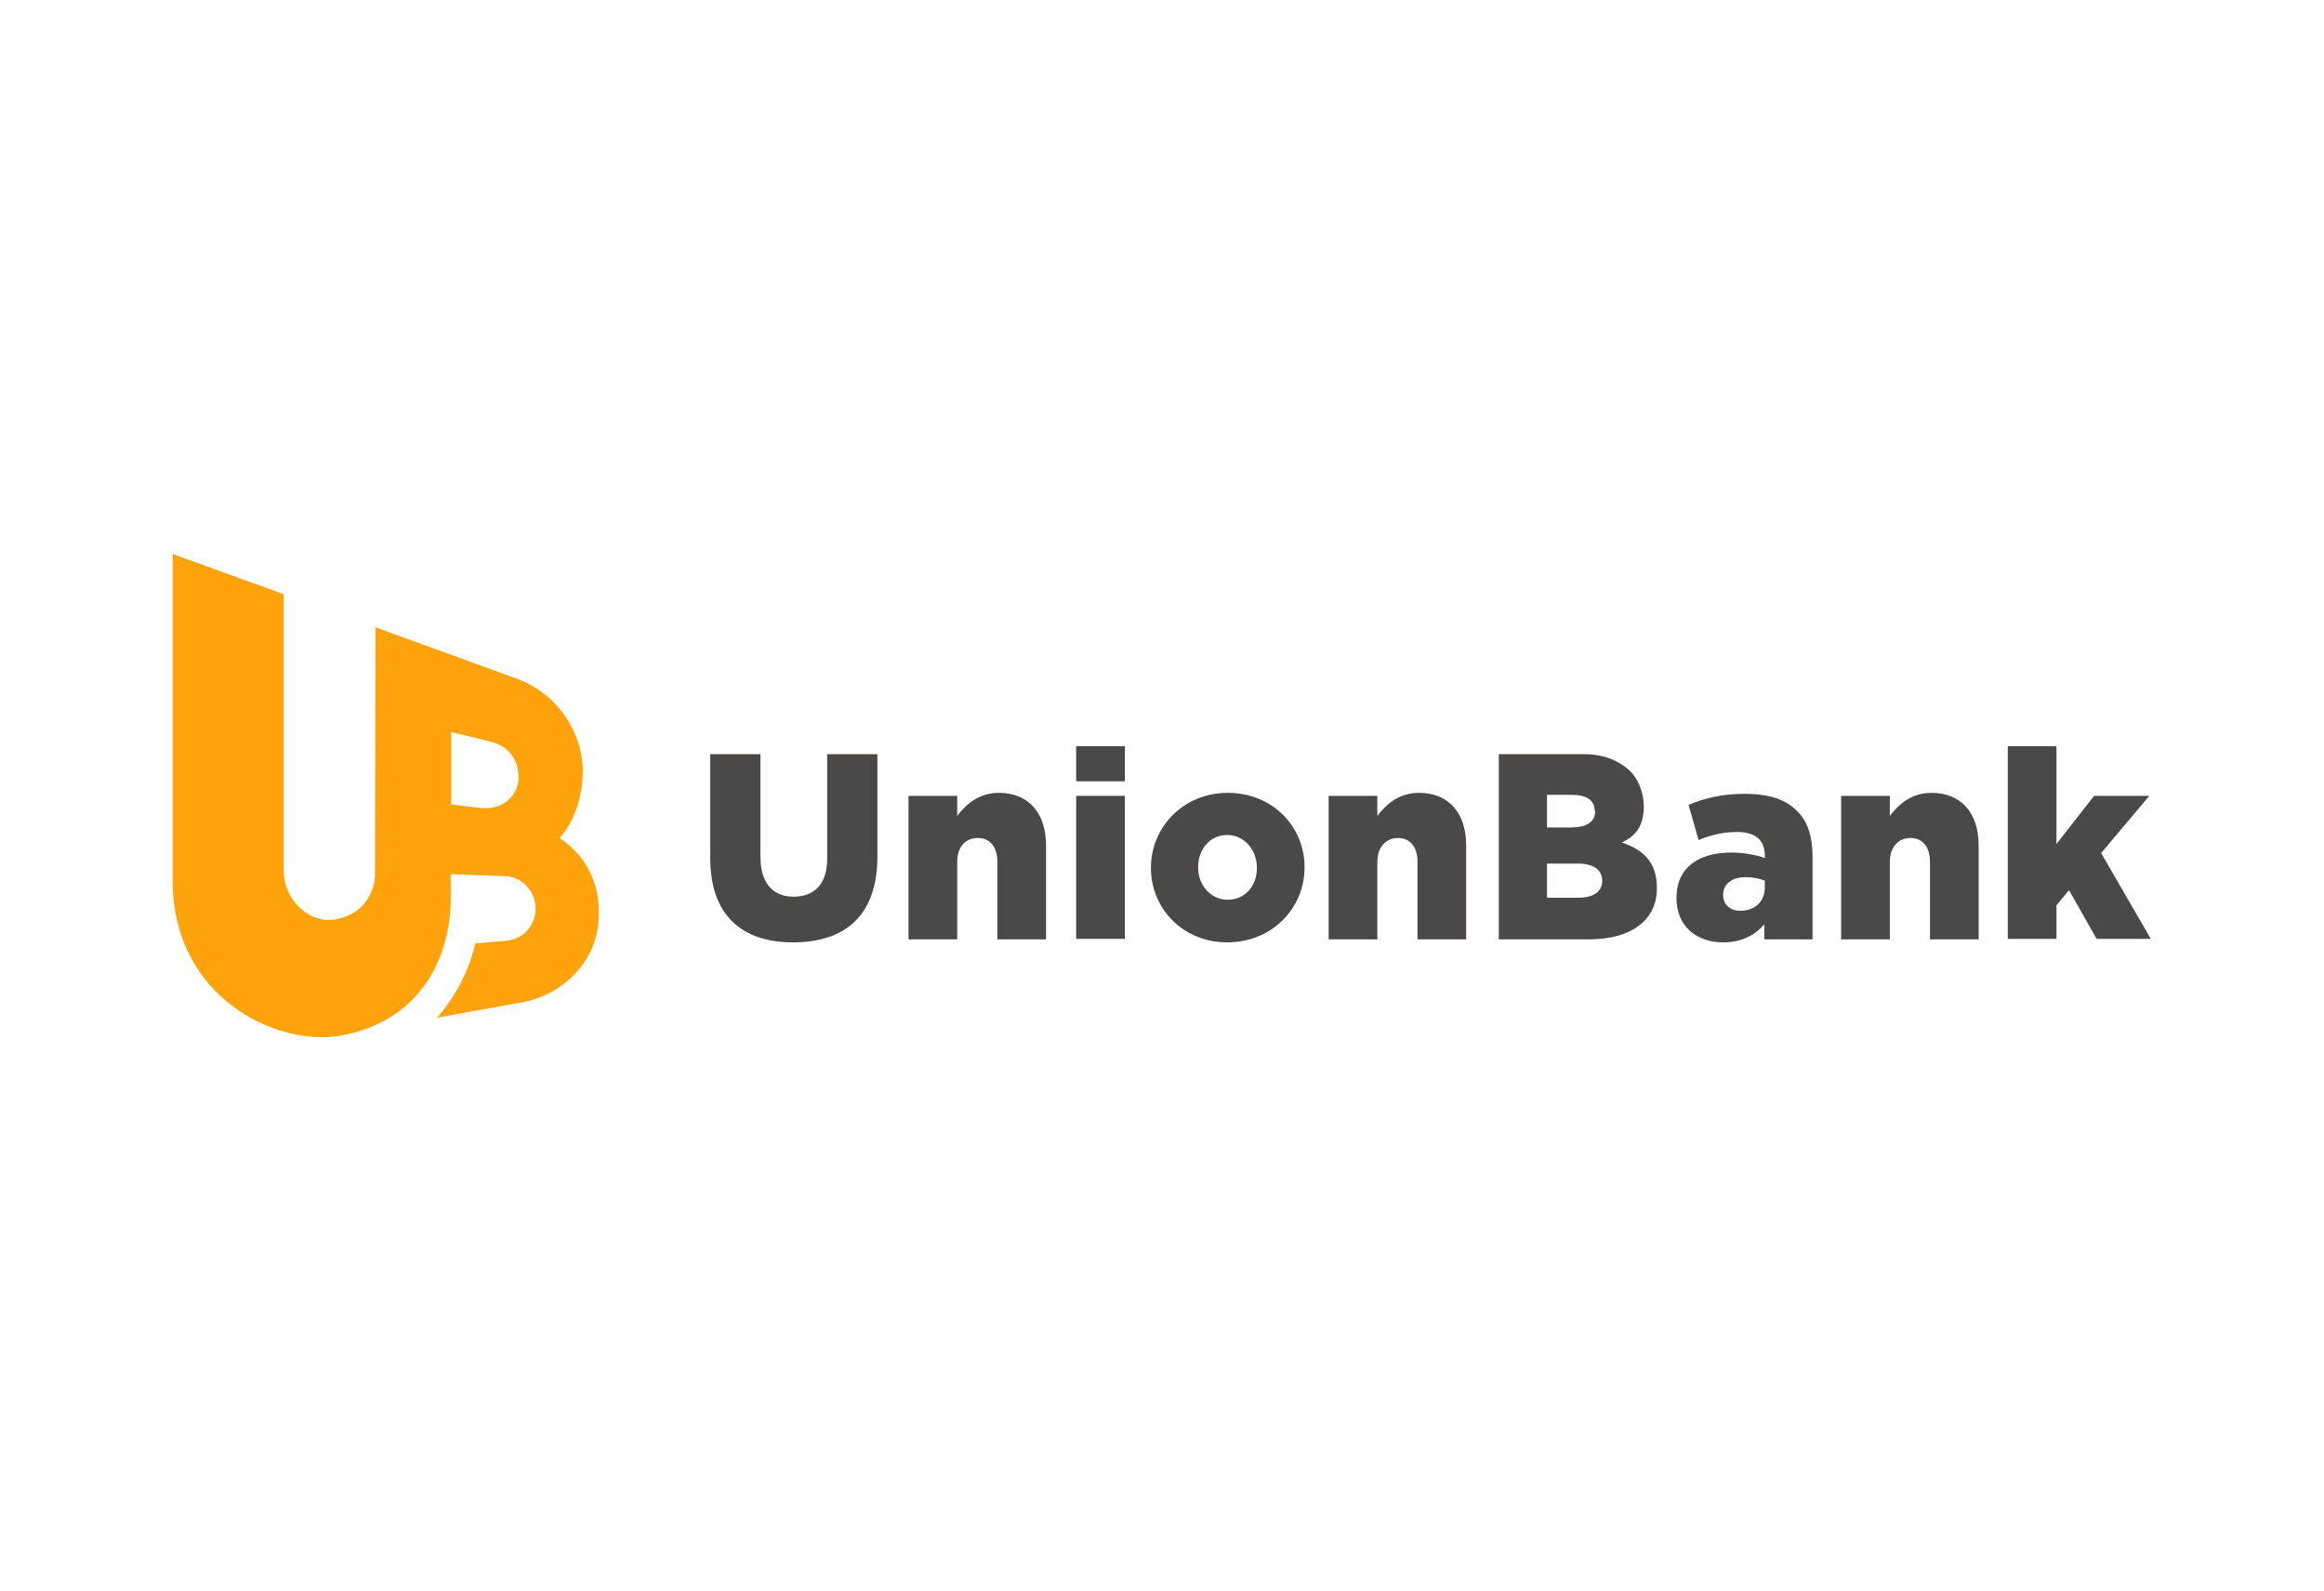
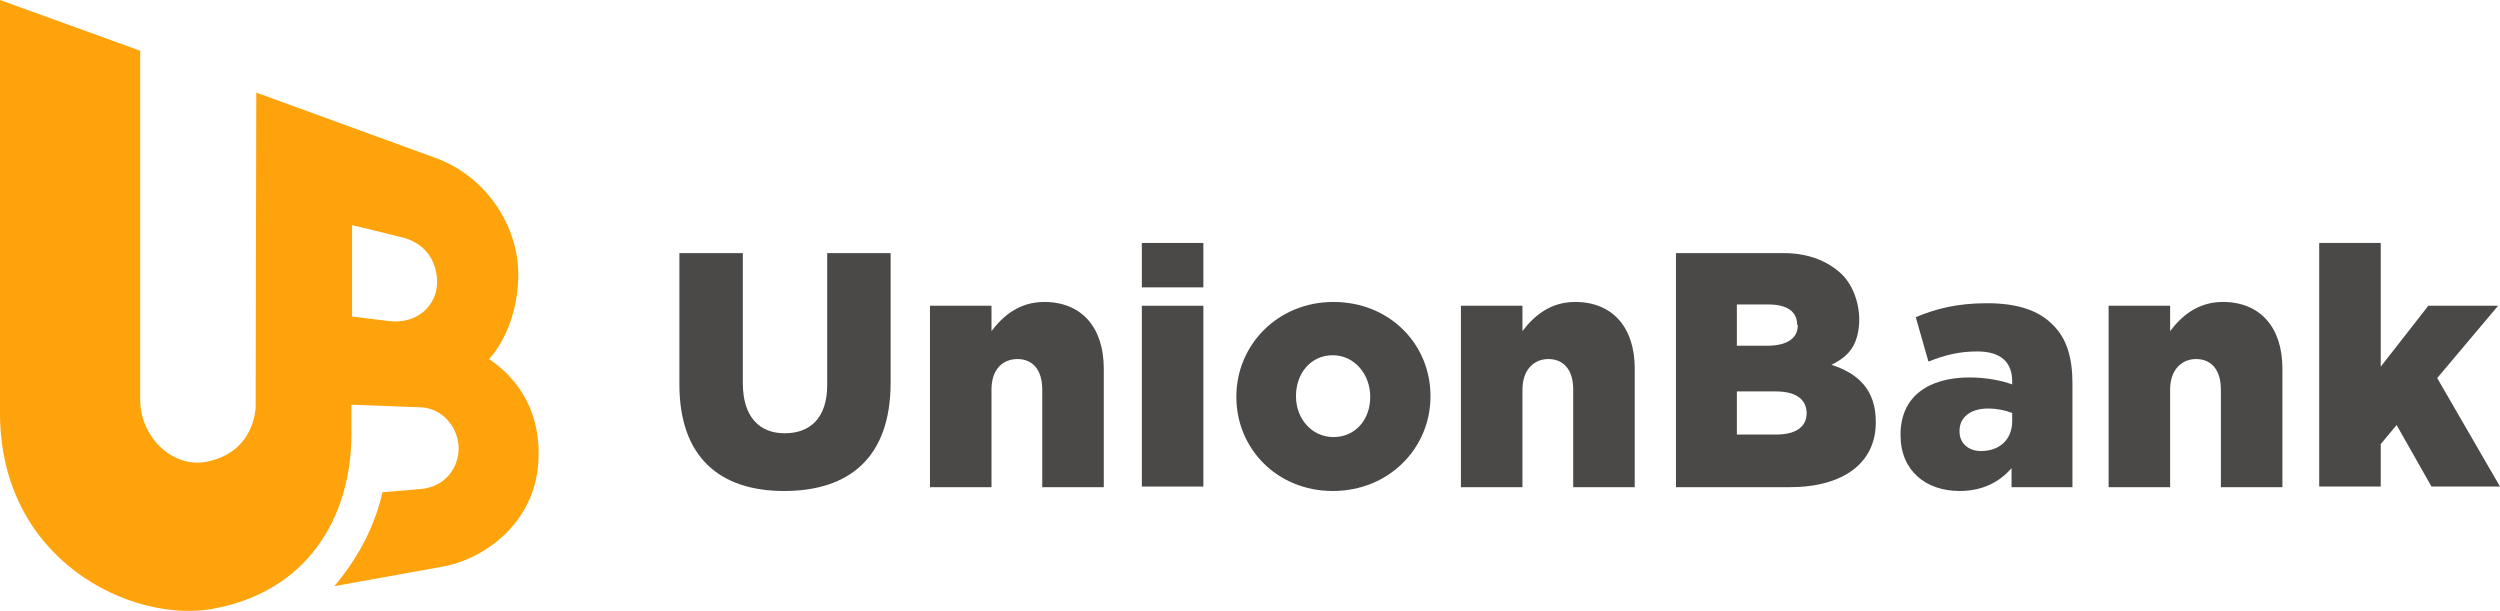
- <svg xmlns="http://www.w3.org/2000/svg" version="1.0" id="Layer_1" x="0px" y="0px" viewBox="0 0 463 317" style="enable-background:new 0 0 463 317;" xml:space="preserve">
+ <svg xmlns="http://www.w3.org/2000/svg" version="1.0" id="Layer_1" x="0px" y="0px" style="enable-background:new 0 0 463 317;" xml:space="preserve" viewBox="34.4 110.4 394.1 96.3">
  <style type="text/css">
	.st0{fill:#4B4948;}
	.st1{fill:#FEA30B;}
</style>
  <g>
    <path class="st0" d="M141.5,171v-20.7h10v20.5c0,5.3,2.6,7.9,6.6,7.9c4,0,6.7-2.4,6.7-7.6v-20.8h10v20.4c0,11.9-6.6,17.1-16.8,17.1   C147.9,187.8,141.5,182.5,141.5,171" />
    <path class="st0" d="M181,158.6h9.7v4c1.8-2.4,4.4-4.6,8.3-4.6c5.9,0,9.4,4,9.4,10.5v18.7h-9.7v-15.4c0-3.2-1.6-4.8-3.9-4.8   c-2.4,0-4.1,1.7-4.1,4.8v15.4H181V158.6z" />
    <path class="st0" d="M250.4,173v-0.1c0-3.5-2.5-6.5-5.9-6.5c-3.5,0-5.8,2.9-5.8,6.4v0.1c0,3.5,2.5,6.4,5.9,6.4   C248.1,179.3,250.4,176.5,250.4,173 M229.3,173v-0.1c0-8.1,6.5-14.9,15.3-14.9c8.9,0,15.3,6.7,15.3,14.8v0.1   c0,8.1-6.5,14.9-15.4,14.9C235.7,187.8,229.3,181.1,229.3,173" />
    <path class="st0" d="M264.7,158.6h9.7v4c1.8-2.4,4.4-4.6,8.3-4.6c5.9,0,9.4,4,9.4,10.5v18.7h-9.7v-15.4c0-3.2-1.6-4.8-3.9-4.8   s-4.1,1.7-4.1,4.8v15.4h-9.7V158.6z" />
    <path class="st0" d="M314.3,172.1h-6.1v6.8h6.2c3.1,0,4.8-1.2,4.8-3.4v-0.1C319.1,173.4,317.6,172.1,314.3,172.1 M317.7,161.6   c0-2.1-1.6-3.2-4.5-3.2h-5v6.5h4.8c3,0,4.8-1.1,4.8-3.2V161.6z M298.5,150.3h17.1c3.8,0,6.8,1.2,9,3.2c2.5,2.3,3.7,7,2.3,10.7   c-0.7,1.8-2.1,2.9-3.8,3.7c4.3,1.4,7,4,7,9v0.1c0,6.3-5,10.2-13.6,10.2h-17.9V150.3z" />
    <path class="st0" d="M351.6,176.8v-1.3c-1-0.4-2.4-0.7-3.8-0.7c-2.8,0-4.5,1.4-4.5,3.5v0.1c0,1.9,1.4,3.1,3.4,3.1   C349.6,181.5,351.6,179.7,351.6,176.8 M334,179v-0.1c0-6,4.4-9,10.9-9c2.6,0,5.1,0.5,6.7,1.1v-0.5c0-3-1.8-4.7-5.5-4.7   c-2.9,0-5.2,0.6-7.7,1.6l-2-7c3.1-1.3,6.5-2.2,11.2-2.2c5,0,8.3,1.2,10.5,3.5c2.1,2.1,3,5.1,3,9.1v16.4h-9.6v-3   c-1.9,2.2-4.6,3.6-8.2,3.6C338,187.8,334,184.6,334,179" />
    <path class="st0" d="M366.8,158.6h9.7v4c1.8-2.4,4.4-4.6,8.3-4.6c5.9,0,9.4,4,9.4,10.5v18.7h-9.7v-15.4c0-3.2-1.6-4.8-3.9-4.8   s-4.1,1.7-4.1,4.8v15.4h-9.7V158.6z" />
    <polygon class="st0" points="400,148.7 409.7,148.7 409.7,168.2 417.2,158.6 428.2,158.6 418.6,170 428.5,187.1 417.7,187.1    412.2,177.4 409.7,180.4 409.7,187.1 400,187.1  " />
    <path class="st1" d="M95.6,161c-4-0.5-5.7-0.7-5.7-0.7v-14.4c1,0.2,7.4,1.8,7.4,1.8c4,0.8,6,3.7,6,7.2   C103.3,158.5,100.2,161.6,95.6,161 M111.5,167c0,0,4.6-4.6,4.6-13.4c0-7.3-4.8-15.4-13.3-18.4L74.8,125l-0.1,49.5   c0,0,0,7.2-7.8,8.7c-5.2,1-10.4-3.8-10.4-9.8c0,0,0-39,0-55l-22.1-8v65.1c0,23.3,20.7,33.1,33.4,30.9c15.2-2.7,22-14.6,22-27.6   v-4.6l10.7,0.4c3.5,0,6.2,3.1,6.2,6.5c0,2.9-2,6.1-6.1,6.4l-5.9,0.5c-0.9,4-3,9.4-7.6,14.8l17.2-3.1c6.9-1.3,15-7.4,15-17.6   C119.4,177.7,118,171.4,111.5,167" />
    <rect x="214.4" y="148.7" class="st0" width="9.7" height="7" />
    <rect x="214.4" y="158.6" class="st0" width="9.7" height="28.5" />
  </g>
</svg>
